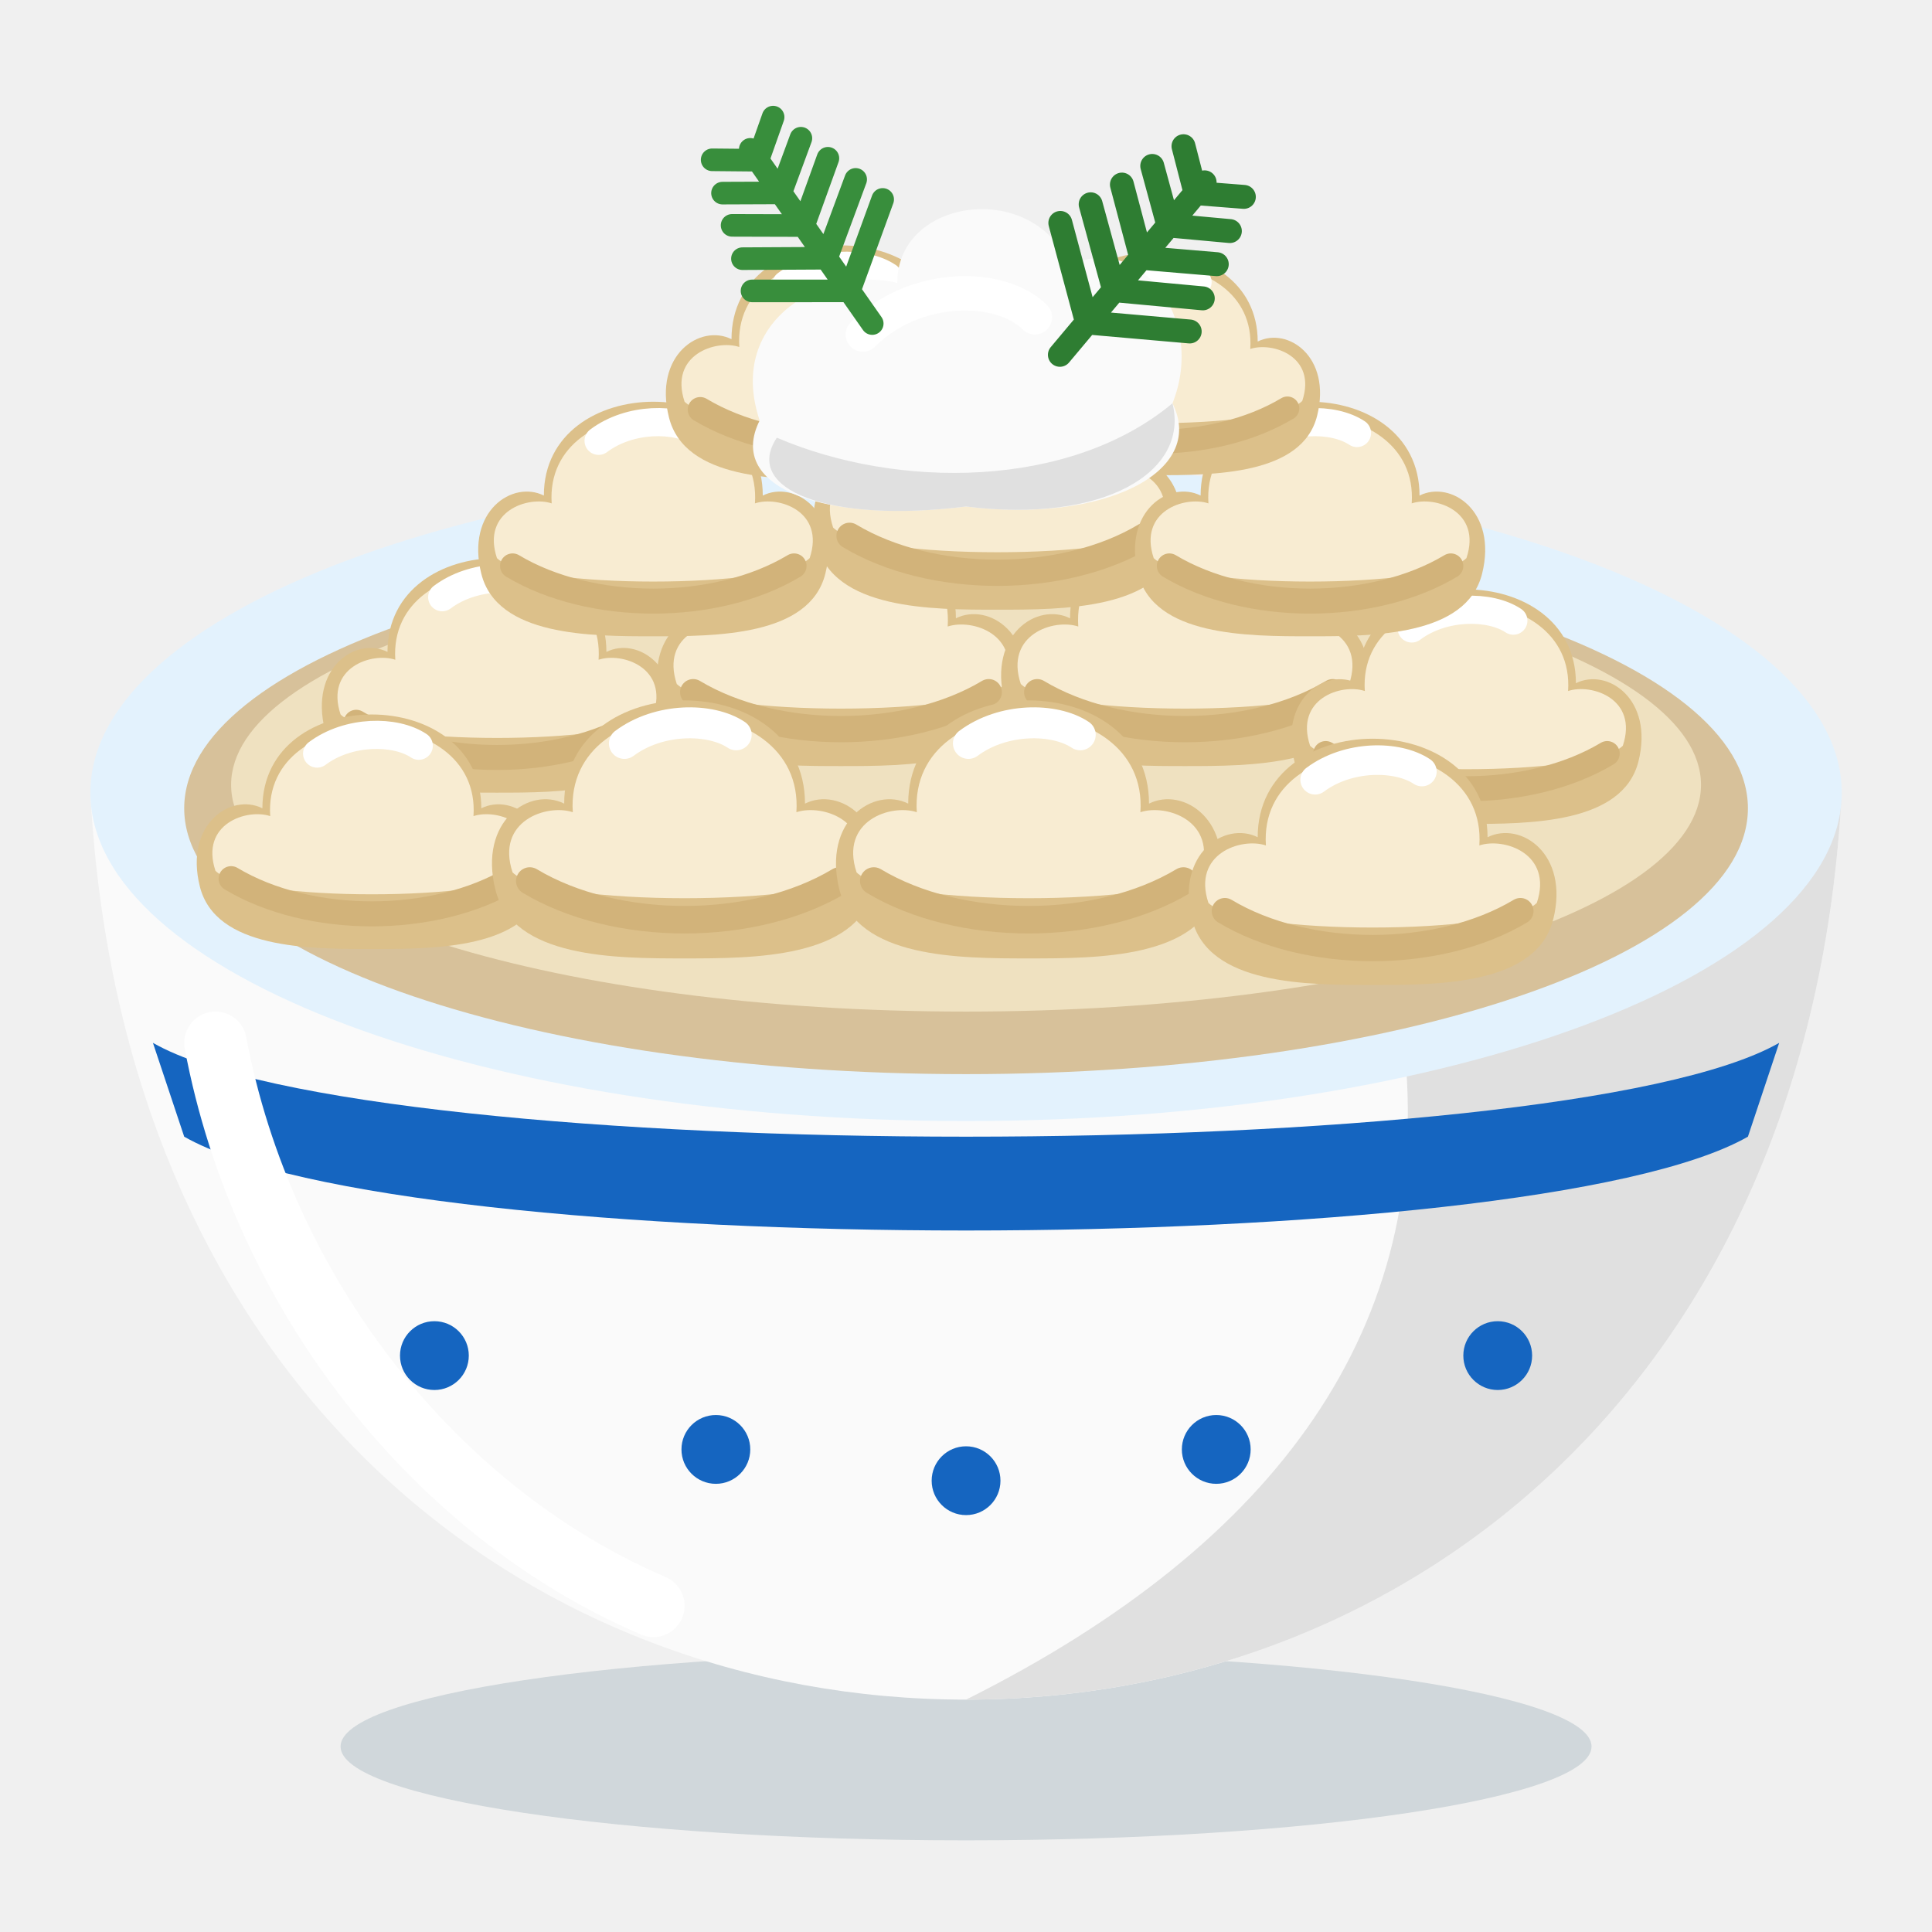
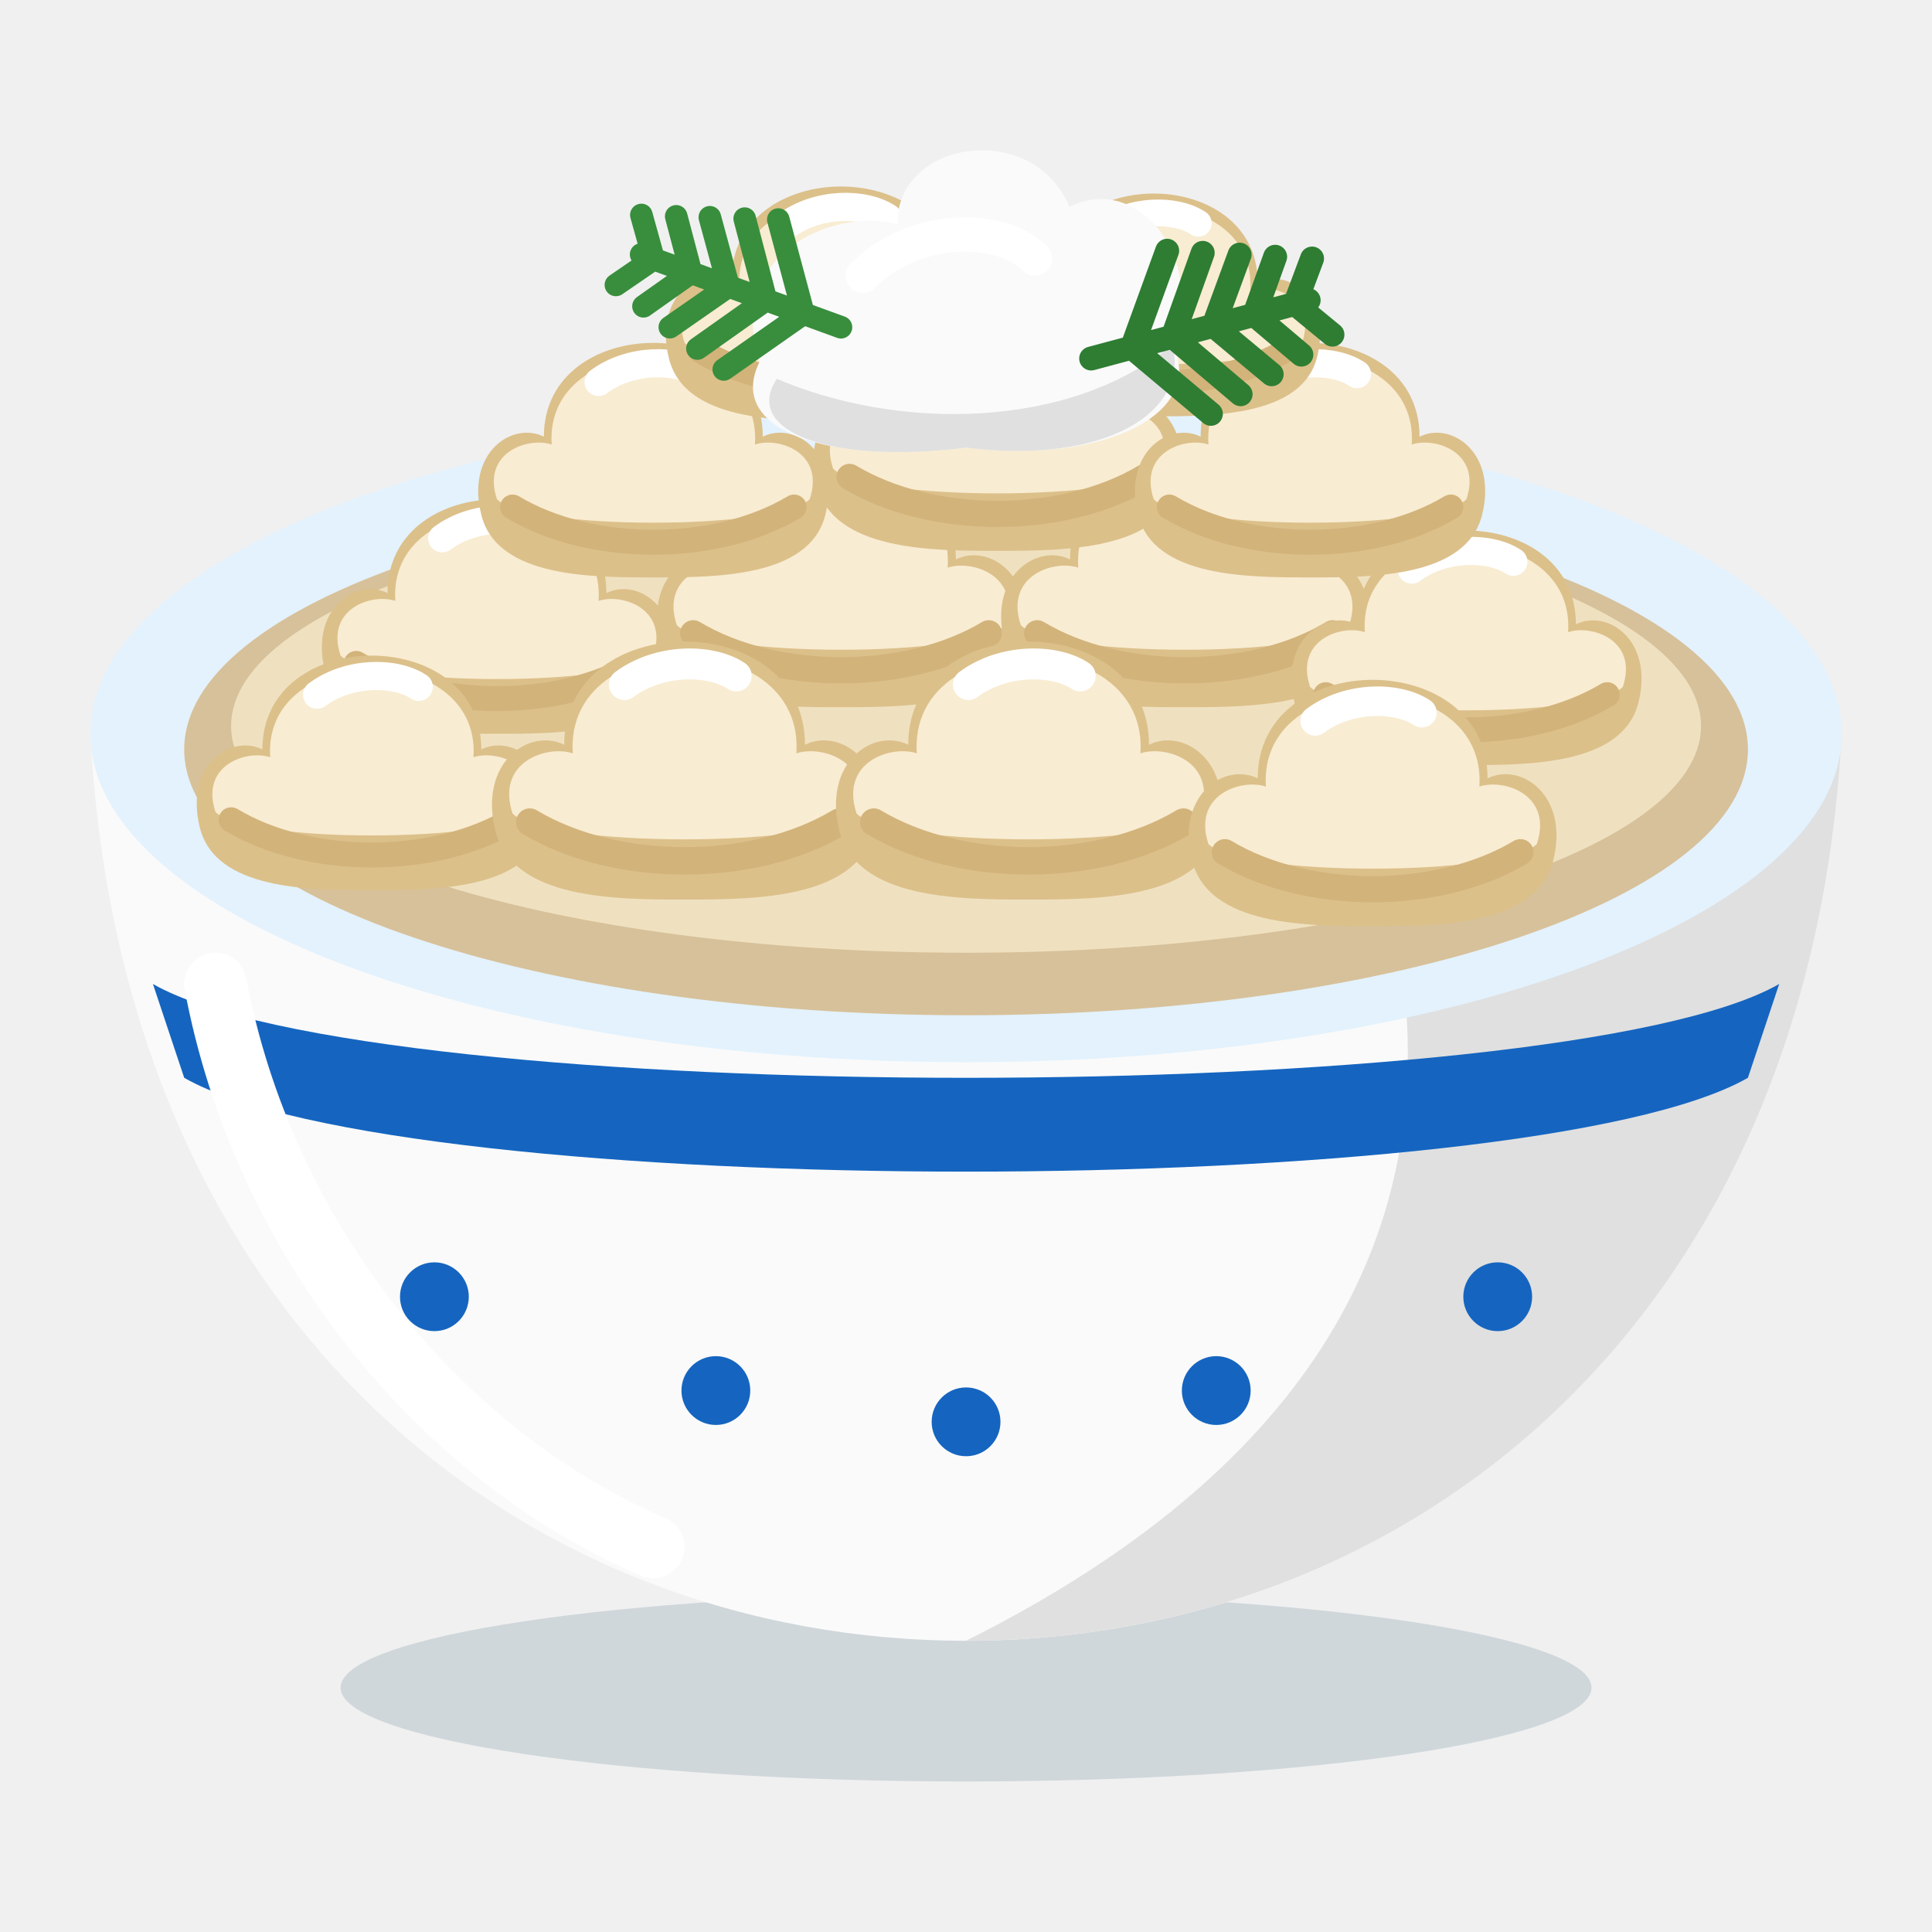
<svg xmlns="http://www.w3.org/2000/svg" viewBox="0 0 128 128">
-   <g transform="translate(-2.3 -5.5) scale(1.036)">
+   <g transform="translate(-2.3 -9.4) scale(1.036)">
+     <defs>
+       <g id="pel">
+         <path d="M-11 2 C-12 -2 -9 -4 -7 -3 C-7 -11 7 -11 7 -3 C9 -4 12 -2 11 2 C10 6 4 6 0 6 C-4 6 -10 6 -11 2Z" fill="#dcc08a" />
+         <path d="M-10 1 C-11 -2 -8 -3 -6.5 -2.5 C-7 -10 7 -10 6.5 -2.5 C8 -3 11 -2 10 1 C8 3 -8 3 -10 1Z" fill="#f8ecd2" />
+         <path d="M-9 1.5 C-4 4.5 4 4.5 9 1.5" fill="none" stroke="#d2b37a" stroke-width="1.6" stroke-linecap="round" />
+         <path d="M-3.5 -6.5 C-1.5 -8 1.5 -8 3 -7" fill="none" stroke="#fff" stroke-width="1.8" stroke-linecap="round" />
+       </g>
+     </defs>
    <ellipse cx="64" cy="117" rx="40" ry="6" fill="#b0bec5" opacity=".5" />
    <path d="M8 56 C10 94 36 114 64 114 C92 114 118 94 120 56 Z" fill="#fafafa" />
    <path d="M92 72 C108 70 116 64 120 56 C118 94 92 114 64 114 C84 104 94 90 92 72Z" fill="#e0e0e0" />
    <path d="M12 72 C26 80 102 80 116 72 L114 78 C100 86 28 86 14 78Z" fill="#1565c0" />
    <g fill="#1565c0">
      <circle cx="30" cy="92" r="2.2" />
      <circle cx="48" cy="98" r="2.2" />
      <circle cx="64" cy="100" r="2.2" />
      <circle cx="80" cy="98" r="2.2" />
      <circle cx="98" cy="92" r="2.2" />
    </g>
    <path d="M16 72 C19 88 30 102 44 108" fill="none" stroke="#fff" stroke-width="4" stroke-linecap="round" />
    <ellipse cx="64" cy="56" rx="56" ry="21" fill="#e3f2fd" />
    <ellipse cx="64" cy="57" rx="50" ry="17" fill="#d7c19a" />
    <ellipse cx="64" cy="55.5" rx="47" ry="14.5" fill="#efe1c0" />
-     <g transform="translate(34 50) rotate(0) scale(1)">
-       <path d="M-11 2 C-12 -2 -9 -4 -7 -3 C-7 -11 7 -11 7 -3 C9 -4 12 -2 11 2 C10 6 4 6 0 6 C-4 6 -10 6 -11 2Z" fill="#dcc08a" />
-       <path d="M-10 1 C-11 -2 -8 -3 -6.5 -2.5 C-7 -10 7 -10 6.5 -2.5 C8 -3 11 -2 10 1 C8 3 -8 3 -10 1Z" fill="#f8ecd2" />
-       <path d="M-9 1.5 C-4 4.5 4 4.5 9 1.5" fill="none" stroke="#d2b37a" stroke-width="1.6" stroke-linecap="round" />
-       <path d="M-3.5 -6.5 C-1.5 -8 1.5 -8 3 -7" fill="none" stroke="#fff" stroke-width="1.8" stroke-linecap="round" />
-     </g>
-     <g transform="translate(56 48) rotate(0) scale(1.05)">
-       <path d="M-11 2 C-12 -2 -9 -4 -7 -3 C-7 -11 7 -11 7 -3 C9 -4 12 -2 11 2 C10 6 4 6 0 6 C-4 6 -10 6 -11 2Z" fill="#dcc08a" />
-       <path d="M-10 1 C-11 -2 -8 -3 -6.5 -2.5 C-7 -10 7 -10 6.5 -2.5 C8 -3 11 -2 10 1 C8 3 -8 3 -10 1Z" fill="#f8ecd2" />
-       <path d="M-9 1.5 C-4 4.5 4 4.5 9 1.5" fill="none" stroke="#d2b37a" stroke-width="1.6" stroke-linecap="round" />
-       <path d="M-3.5 -6.5 C-1.5 -8 1.5 -8 3 -7" fill="none" stroke="#fff" stroke-width="1.8" stroke-linecap="round" />
-     </g>
-     <g transform="translate(78 48) rotate(0) scale(1.05)">
-       <path d="M-11 2 C-12 -2 -9 -4 -7 -3 C-7 -11 7 -11 7 -3 C9 -4 12 -2 11 2 C10 6 4 6 0 6 C-4 6 -10 6 -11 2Z" fill="#dcc08a" />
-       <path d="M-10 1 C-11 -2 -8 -3 -6.5 -2.5 C-7 -10 7 -10 6.5 -2.5 C8 -3 11 -2 10 1 C8 3 -8 3 -10 1Z" fill="#f8ecd2" />
-       <path d="M-9 1.5 C-4 4.5 4 4.5 9 1.5" fill="none" stroke="#d2b37a" stroke-width="1.6" stroke-linecap="round" />
-       <path d="M-3.5 -6.5 C-1.5 -8 1.5 -8 3 -7" fill="none" stroke="#fff" stroke-width="1.8" stroke-linecap="round" />
-     </g>
-     <g transform="translate(96 52) rotate(0) scale(1)">
-       <path d="M-11 2 C-12 -2 -9 -4 -7 -3 C-7 -11 7 -11 7 -3 C9 -4 12 -2 11 2 C10 6 4 6 0 6 C-4 6 -10 6 -11 2Z" fill="#dcc08a" />
-       <path d="M-10 1 C-11 -2 -8 -3 -6.5 -2.5 C-7 -10 7 -10 6.5 -2.5 C8 -3 11 -2 10 1 C8 3 -8 3 -10 1Z" fill="#f8ecd2" />
-       <path d="M-9 1.5 C-4 4.5 4 4.5 9 1.5" fill="none" stroke="#d2b37a" stroke-width="1.6" stroke-linecap="round" />
-       <path d="M-3.5 -6.5 C-1.5 -8 1.5 -8 3 -7" fill="none" stroke="#fff" stroke-width="1.8" stroke-linecap="round" />
-     </g>
-     <g transform="translate(44 40) rotate(0) scale(1)">
-       <path d="M-11 2 C-12 -2 -9 -4 -7 -3 C-7 -11 7 -11 7 -3 C9 -4 12 -2 11 2 C10 6 4 6 0 6 C-4 6 -10 6 -11 2Z" fill="#dcc08a" />
-       <path d="M-10 1 C-11 -2 -8 -3 -6.5 -2.5 C-7 -10 7 -10 6.5 -2.5 C8 -3 11 -2 10 1 C8 3 -8 3 -10 1Z" fill="#f8ecd2" />
-       <path d="M-9 1.5 C-4 4.5 4 4.5 9 1.5" fill="none" stroke="#d2b37a" stroke-width="1.6" stroke-linecap="round" />
-       <path d="M-3.5 -6.5 C-1.5 -8 1.5 -8 3 -7" fill="none" stroke="#fff" stroke-width="1.8" stroke-linecap="round" />
-     </g>
-     <g transform="translate(66 38) rotate(0) scale(1.05)">
-       <path d="M-11 2 C-12 -2 -9 -4 -7 -3 C-7 -11 7 -11 7 -3 C9 -4 12 -2 11 2 C10 6 4 6 0 6 C-4 6 -10 6 -11 2Z" fill="#dcc08a" />
-       <path d="M-10 1 C-11 -2 -8 -3 -6.5 -2.5 C-7 -10 7 -10 6.5 -2.5 C8 -3 11 -2 10 1 C8 3 -8 3 -10 1Z" fill="#f8ecd2" />
-       <path d="M-9 1.5 C-4 4.5 4 4.5 9 1.5" fill="none" stroke="#d2b37a" stroke-width="1.6" stroke-linecap="round" />
-       <path d="M-3.5 -6.5 C-1.5 -8 1.5 -8 3 -7" fill="none" stroke="#fff" stroke-width="1.8" stroke-linecap="round" />
-     </g>
-     <g transform="translate(86 40) rotate(0) scale(1)">
-       <path d="M-11 2 C-12 -2 -9 -4 -7 -3 C-7 -11 7 -11 7 -3 C9 -4 12 -2 11 2 C10 6 4 6 0 6 C-4 6 -10 6 -11 2Z" fill="#dcc08a" />
-       <path d="M-10 1 C-11 -2 -8 -3 -6.5 -2.5 C-7 -10 7 -10 6.5 -2.5 C8 -3 11 -2 10 1 C8 3 -8 3 -10 1Z" fill="#f8ecd2" />
-       <path d="M-9 1.5 C-4 4.5 4 4.5 9 1.5" fill="none" stroke="#d2b37a" stroke-width="1.6" stroke-linecap="round" />
-       <path d="M-3.5 -6.5 C-1.5 -8 1.5 -8 3 -7" fill="none" stroke="#fff" stroke-width="1.8" stroke-linecap="round" />
-     </g>
-     <g transform="translate(26 60) rotate(0) scale(1)">
-       <path d="M-11 2 C-12 -2 -9 -4 -7 -3 C-7 -11 7 -11 7 -3 C9 -4 12 -2 11 2 C10 6 4 6 0 6 C-4 6 -10 6 -11 2Z" fill="#dcc08a" />
-       <path d="M-10 1 C-11 -2 -8 -3 -6.5 -2.5 C-7 -10 7 -10 6.5 -2.5 C8 -3 11 -2 10 1 C8 3 -8 3 -10 1Z" fill="#f8ecd2" />
-       <path d="M-9 1.5 C-4 4.5 4 4.5 9 1.5" fill="none" stroke="#d2b37a" stroke-width="1.6" stroke-linecap="round" />
-       <path d="M-3.5 -6.5 C-1.5 -8 1.5 -8 3 -7" fill="none" stroke="#fff" stroke-width="1.8" stroke-linecap="round" />
-     </g>
-     <g transform="translate(46 60) rotate(0) scale(1.1)">
-       <path d="M-11 2 C-12 -2 -9 -4 -7 -3 C-7 -11 7 -11 7 -3 C9 -4 12 -2 11 2 C10 6 4 6 0 6 C-4 6 -10 6 -11 2Z" fill="#dcc08a" />
-       <path d="M-10 1 C-11 -2 -8 -3 -6.5 -2.5 C-7 -10 7 -10 6.5 -2.5 C8 -3 11 -2 10 1 C8 3 -8 3 -10 1Z" fill="#f8ecd2" />
-       <path d="M-9 1.5 C-4 4.5 4 4.5 9 1.5" fill="none" stroke="#d2b37a" stroke-width="1.6" stroke-linecap="round" />
-       <path d="M-3.5 -6.5 C-1.5 -8 1.5 -8 3 -7" fill="none" stroke="#fff" stroke-width="1.8" stroke-linecap="round" />
-     </g>
-     <g transform="translate(68 60) rotate(0) scale(1.1)">
-       <path d="M-11 2 C-12 -2 -9 -4 -7 -3 C-7 -11 7 -11 7 -3 C9 -4 12 -2 11 2 C10 6 4 6 0 6 C-4 6 -10 6 -11 2Z" fill="#dcc08a" />
-       <path d="M-10 1 C-11 -2 -8 -3 -6.5 -2.5 C-7 -10 7 -10 6.5 -2.5 C8 -3 11 -2 10 1 C8 3 -8 3 -10 1Z" fill="#f8ecd2" />
-       <path d="M-9 1.5 C-4 4.5 4 4.5 9 1.5" fill="none" stroke="#d2b37a" stroke-width="1.6" stroke-linecap="round" />
-       <path d="M-3.5 -6.5 C-1.5 -8 1.5 -8 3 -7" fill="none" stroke="#fff" stroke-width="1.8" stroke-linecap="round" />
-     </g>
-     <g transform="translate(90 62) rotate(0) scale(1.05)">
-       <path d="M-11 2 C-12 -2 -9 -4 -7 -3 C-7 -11 7 -11 7 -3 C9 -4 12 -2 11 2 C10 6 4 6 0 6 C-4 6 -10 6 -11 2Z" fill="#dcc08a" />
-       <path d="M-10 1 C-11 -2 -8 -3 -6.5 -2.5 C-7 -10 7 -10 6.5 -2.5 C8 -3 11 -2 10 1 C8 3 -8 3 -10 1Z" fill="#f8ecd2" />
-       <path d="M-9 1.5 C-4 4.5 4 4.5 9 1.5" fill="none" stroke="#d2b37a" stroke-width="1.6" stroke-linecap="round" />
-       <path d="M-3.5 -6.5 C-1.5 -8 1.5 -8 3 -7" fill="none" stroke="#fff" stroke-width="1.8" stroke-linecap="round" />
-     </g>
-     <g transform="translate(56 30) rotate(0) scale(1)">
-       <path d="M-11 2 C-12 -2 -9 -4 -7 -3 C-7 -11 7 -11 7 -3 C9 -4 12 -2 11 2 C10 6 4 6 0 6 C-4 6 -10 6 -11 2Z" fill="#dcc08a" />
-       <path d="M-10 1 C-11 -2 -8 -3 -6.5 -2.5 C-7 -10 7 -10 6.5 -2.5 C8 -3 11 -2 10 1 C8 3 -8 3 -10 1Z" fill="#f8ecd2" />
-       <path d="M-9 1.5 C-4 4.5 4 4.5 9 1.5" fill="none" stroke="#d2b37a" stroke-width="1.6" stroke-linecap="round" />
-       <path d="M-3.5 -6.5 C-1.5 -8 1.5 -8 3 -7" fill="none" stroke="#fff" stroke-width="1.8" stroke-linecap="round" />
-     </g>
-     <g transform="translate(76 30) rotate(0) scale(0.95)">
-       <path d="M-11 2 C-12 -2 -9 -4 -7 -3 C-7 -11 7 -11 7 -3 C9 -4 12 -2 11 2 C10 6 4 6 0 6 C-4 6 -10 6 -11 2Z" fill="#dcc08a" />
-       <path d="M-10 1 C-11 -2 -8 -3 -6.5 -2.5 C-7 -10 7 -10 6.5 -2.5 C8 -3 11 -2 10 1 C8 3 -8 3 -10 1Z" fill="#f8ecd2" />
-       <path d="M-9 1.5 C-4 4.5 4 4.5 9 1.5" fill="none" stroke="#d2b37a" stroke-width="1.6" stroke-linecap="round" />
-       <path d="M-3.5 -6.5 C-1.5 -8 1.5 -8 3 -7" fill="none" stroke="#fff" stroke-width="1.8" stroke-linecap="round" />
-     </g>
+     <use href="#pel" transform="translate(34 50) scale(1)" />
+     <use href="#pel" transform="translate(56 48) scale(1.05)" />
+     <use href="#pel" transform="translate(78 48) scale(1.05)" />
+     <use href="#pel" transform="translate(96 52) scale(1)" />
+     <use href="#pel" transform="translate(44 40) scale(1)" />
+     <use href="#pel" transform="translate(66 38) scale(1.05)" />
+     <use href="#pel" transform="translate(86 40) scale(1)" />
+     <use href="#pel" transform="translate(26 60) scale(1)" />
+     <use href="#pel" transform="translate(46 60) scale(1.1)" />
+     <use href="#pel" transform="translate(68 60) scale(1.1)" />
+     <use href="#pel" transform="translate(90 62) scale(1.05)" />
+     <use href="#pel" transform="translate(56 30) scale(1)" />
+     <use href="#pel" transform="translate(76 30) scale(0.95)" />
    <g transform="translate(64 30) scale(1.1)">
      <path d="M-12 2 C-14 -4 -8 -7 -4 -6 C-4 -11 4 -12 6 -7 C10 -9 14 -4 12 1 C14 5 8 8 0 7 C-8 8 -14 6 -12 2Z" fill="#fafafa" />
      <path d="M-11 3 C-4 6 6 6 12 1 C13 5 8 8 0 7 C-8 8 -13 6 -11 3Z" fill="#e0e0e0" />
      <path d="M-6 -3 C-3 -6 2 -6 4 -4" fill="none" stroke="#fff" stroke-width="2" stroke-linecap="round" />
    </g>
-     <path transform="translate(70 28) rotate(40) scale(0.9)" d="M0 0 L0 -16 M0 -3 l-6.0 -4.2 M0 -3 l6.0 -4.2 M0 -6 l-5.2 -3.6 M0 -6 l5.2 -3.6 M0 -9 l-4.4 -3.1 M0 -9 l4.4 -3.1 M0 -12 l-3.6 -2.5 M0 -12 l3.6 -2.5 M0 -15 l-2.8 -2.0 M0 -15 l2.8 -2.0 " fill="none" stroke="#2e7d32" stroke-width="1.7" stroke-linecap="round" />
-     <path transform="translate(58 26) rotate(-35) scale(0.85)" d="M0 0 L0 -16 M0 -3 l-6.0 -4.2 M0 -3 l6.0 -4.2 M0 -6 l-5.2 -3.6 M0 -6 l5.2 -3.6 M0 -9 l-4.4 -3.1 M0 -9 l4.4 -3.1 M0 -12 l-3.6 -2.5 M0 -12 l3.6 -2.5 M0 -15 l-2.8 -2.0 M0 -15 l2.8 -2.0 " fill="none" stroke="#388e3c" stroke-width="1.7" stroke-linecap="round" />
+     <path transform="translate(72 32) rotate(75) scale(0.9)" d="M0 0 L0 -16 M0 -3 l-6.0 -4.2 M0 -3 l6.0 -4.2 M0 -6 l-5.2 -3.6 M0 -6 l5.2 -3.6 M0 -9 l-4.4 -3.1 M0 -9 l4.4 -3.1 M0 -12 l-3.6 -2.5 M0 -12 l3.6 -2.5 M0 -15 l-2.8 -2.0 M0 -15 l2.8 -2.0 " fill="none" stroke="#2e7d32" stroke-width="1.7" stroke-linecap="round" />
+     <path transform="translate(56 30) rotate(-70) scale(0.85)" d="M0 0 L0 -16 M0 -3 l-6.0 -4.2 M0 -3 l6.0 -4.2 M0 -6 l-5.2 -3.6 M0 -6 l5.2 -3.6 M0 -9 l-4.4 -3.1 M0 -9 l4.4 -3.1 M0 -12 l-3.6 -2.5 M0 -12 l3.6 -2.5 M0 -15 l-2.8 -2.0 M0 -15 l2.8 -2.0 " fill="none" stroke="#388e3c" stroke-width="1.7" stroke-linecap="round" />
  </g>
</svg>
